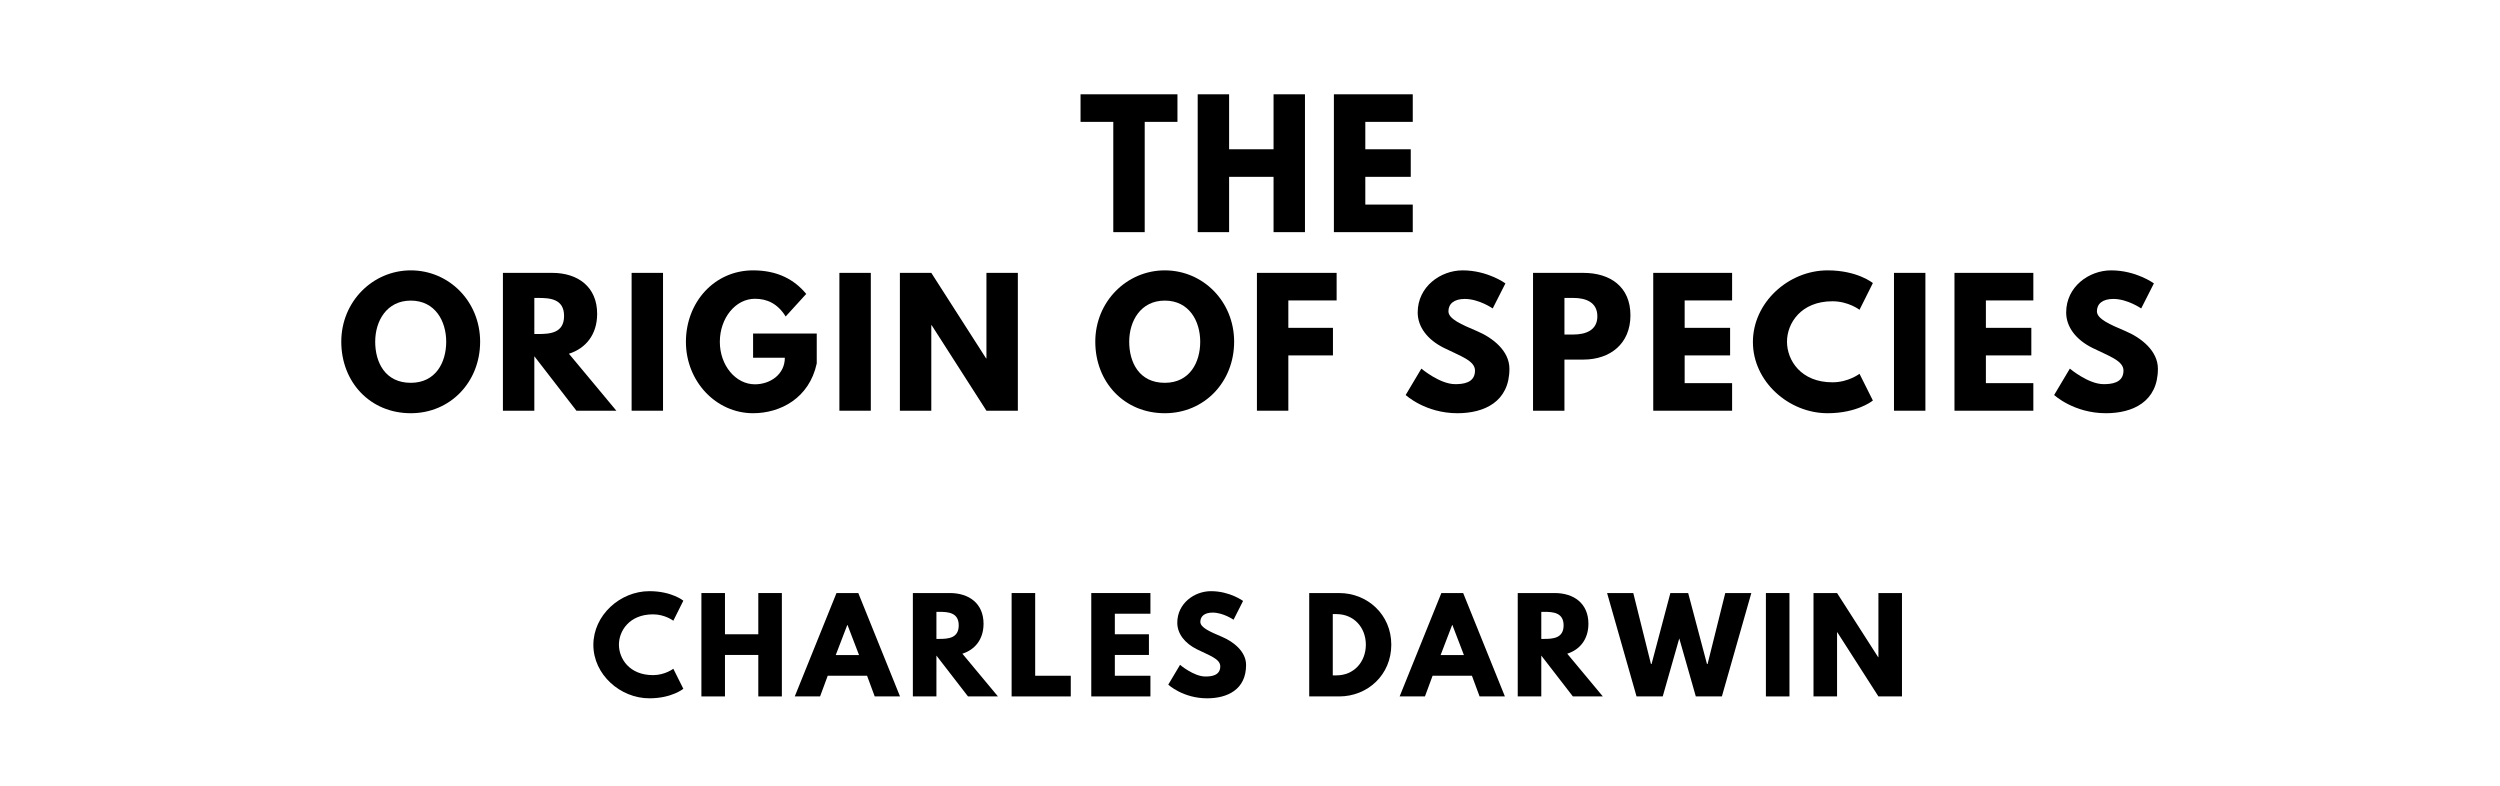
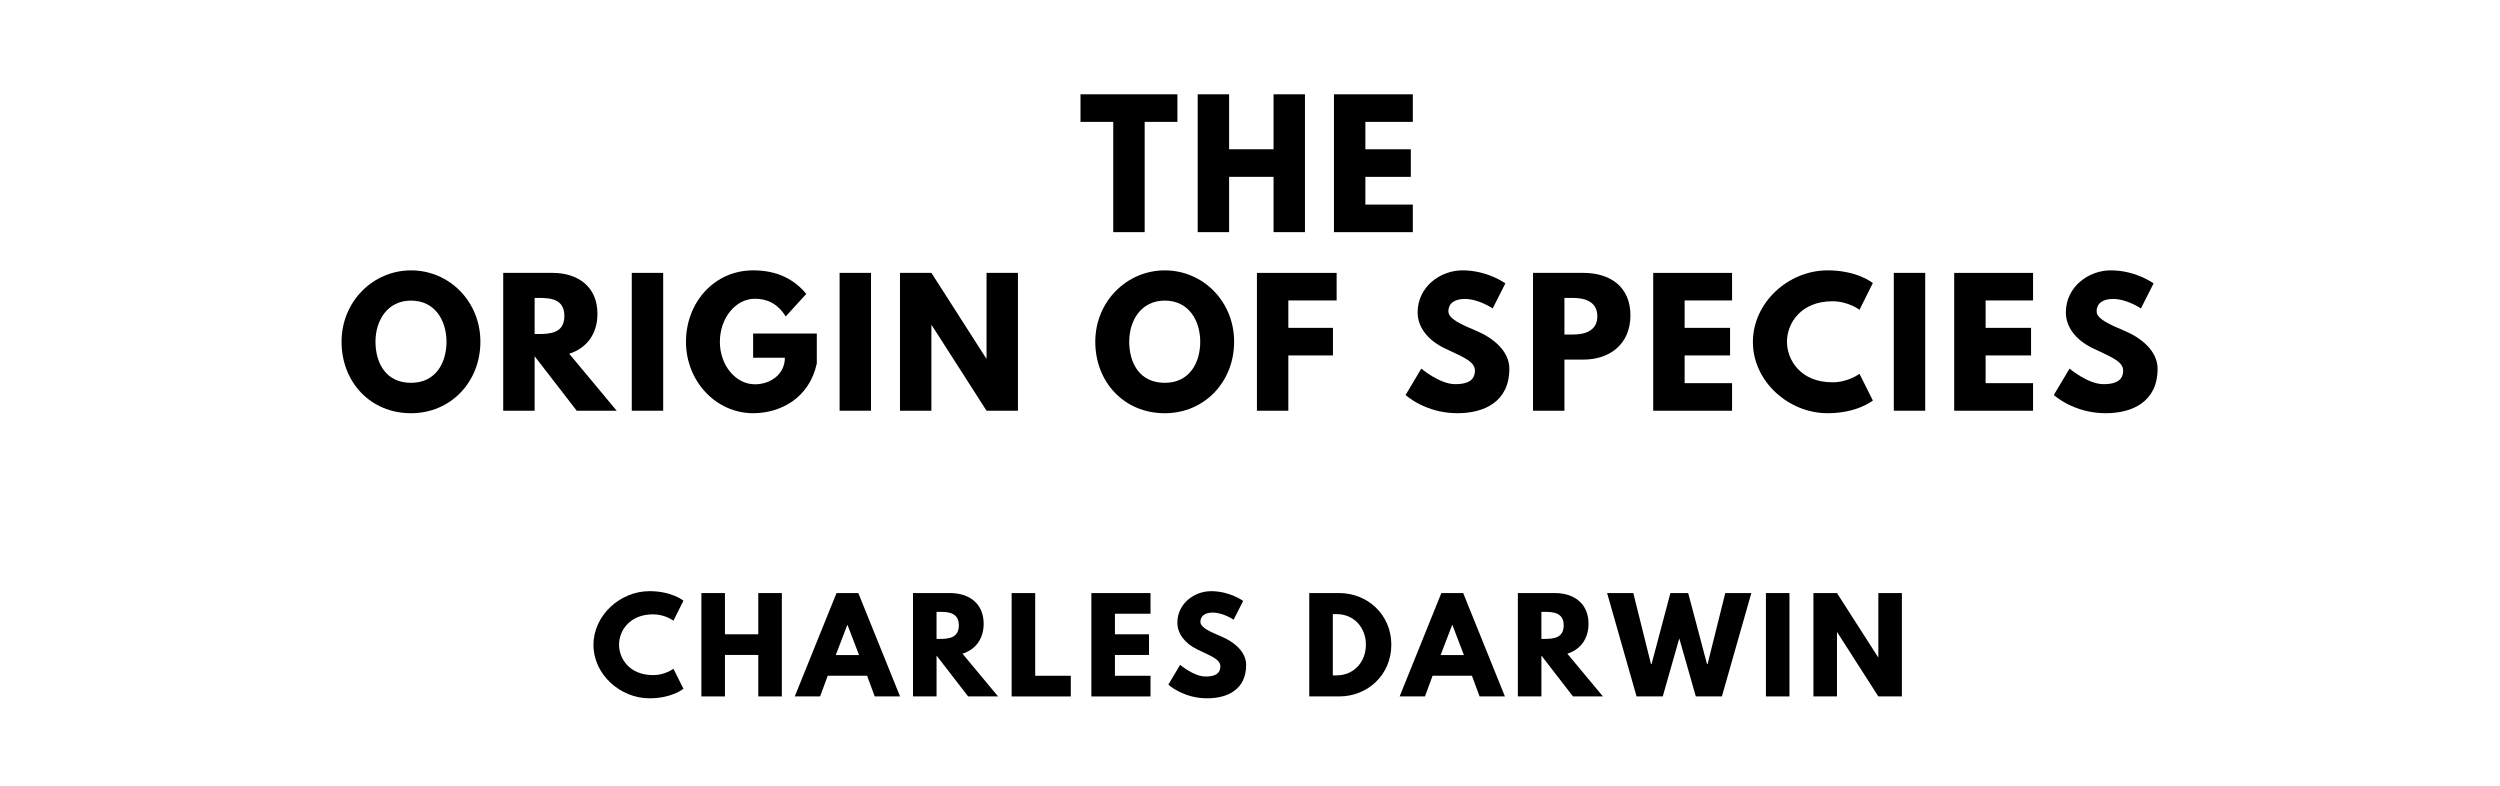
<svg xmlns="http://www.w3.org/2000/svg" version="1.1" viewBox="0 0 1400 440">
  <g aria-label="THE">
-     <path d="m 605.105,68.246 h 18.339 V 130 h 17.591 V 68.246 h 18.339 V 52.807 h -54.269 z" />
-     <path d="M 688.3,99.029 H 713.189 V 130 h 17.591 V 52.807 H 713.189 V 83.591 H 688.3 V 52.807 H 670.709 V 130 h 17.591 z" />
-     <path d="M 791.145,52.807 H 746.981 V 130 h 44.164 v -15.439 h -26.573 V 99.029 h 25.45 V 83.591 H 764.572 V 68.246 h 26.573 z" />
+     <path d="M605.08,68.25l0.00-15.44l54.27,0.00l0.00,15.44l-18.34,0.00l0.00,61.75l-17.59,0.00l0.00-61.75l-18.34,0.00z" />
+     <path d="M688.30,99.03l0.00,30.97l-17.59,0.00l0.00-77.19l17.59,0.00l0.00,30.78l24.89,0.00l0.00-30.78l17.59,0.00l0.00,77.19l-17.59,0.00l0.00-30.97l-24.89,0.00z" />
+     <path d="M791.18,52.81l0.00,15.44l-26.57,0.00l0.00,15.35l25.45,0.00l0.00,15.44l-25.45,0.00l0.00,15.53l26.57,0.00l0.00,15.44l-44.16,0.00l0.00-77.19l44.16,0.00z" />
  </g>
  <g aria-label="ORIGIN OF SPECIES">
-     <path d="m 191.118,191.357 c 0,22.55 16.094,40.047 38.924,40.047 22.175,0 38.83,-17.497 38.83,-40.047 0,-22.55 -17.404,-39.953 -38.83,-39.953 -21.24,0 -38.924,17.404 -38.924,39.953 z m 18.994,0 c 0,-11.509 6.363,-23.018 19.93,-23.018 13.661,0 19.836,11.509 19.836,23.018 0,11.509 -5.801,23.018 -19.836,23.018 -14.409,0 -19.93,-11.509 -19.93,-23.018 z" />
-     <path d="M 281.634,152.807 V 230 h 17.591 V 199.497 L 322.803,230 h 22.363 l -26.573,-31.906 c 9.45,-2.994 15.813,-10.76 15.813,-22.363 0,-15.158 -10.854,-22.924 -25.17,-22.924 z m 17.591,34.246 V 166.842 h 2.058 c 6.643,0 14.596,0.468 14.596,10.105 0,9.637 -7.953,10.105 -14.596,10.105 z" />
-     <path d="M 371.293,152.807 H 353.702 V 230 h 17.591 z" />
-     <path d="M 457.378,186.772 H 421.729 v 13.567 h 17.778 c 0,9.45 -8.327,14.877 -16.749,14.877 -10.854,0 -19.649,-10.667 -19.649,-23.766 0,-13.38 8.795,-24.14 19.649,-24.14 6.83,0 12.725,2.713 17.216,9.918 l 11.509,-12.632 c -6.737,-8.14 -16.187,-13.193 -29.754,-13.193 -21.708,0 -37.614,17.871 -37.614,40.047 0,22.082 16.842,39.953 37.614,39.953 15.158,0 31.439,-8.327 35.649,-27.883 z" />
-     <path d="M 487.653,152.807 H 470.062 V 230 h 17.591 z" />
-     <path d="m 521.527,182.094 h 0.187 L 552.404,230 h 17.591 v -77.193 h -17.591 v 47.906 h -0.187 L 521.527,152.807 H 503.936 V 230 h 17.591 z" />
-     <path d="m 613.362,191.357 c 0,22.55 16.094,40.047 38.924,40.047 22.175,0 38.83,-17.497 38.83,-40.047 0,-22.55 -17.404,-39.953 -38.83,-39.953 -21.24,0 -38.924,17.404 -38.924,39.953 z m 18.994,0 c 0,-11.509 6.363,-23.018 19.93,-23.018 13.661,0 19.836,11.509 19.836,23.018 0,11.509 -5.801,23.018 -19.836,23.018 -14.409,0 -19.93,-11.509 -19.93,-23.018 z" />
-     <path d="M 748.51,152.807 H 703.878 V 230 h 17.591 v -30.971 h 24.982 v -15.439 h -24.982 v -15.345 h 27.041 z" />
-     <path d="m 819.077,151.404 c -12.444,0 -25.17,9.17 -25.17,23.579 0,8.047 5.427,15.251 14.69,19.836 9.17,4.585 17.404,7.111 17.404,12.725 0,7.205 -7.298,7.579 -11.134,7.579 -8.608,0 -18.901,-8.702 -18.901,-8.702 l -8.795,14.784 c 0,0 10.947,10.199 29.006,10.199 15.064,0 29.099,-6.456 29.099,-24.889 0,-10.105 -9.45,-17.404 -18.058,-21.053 -8.795,-3.743 -16.094,-6.83 -16.094,-11.135 0,-4.211 3.181,-6.924 9.17,-6.924 7.953,0 15.626,5.333 15.626,5.333 l 7.111,-14.035 c 0,0 -9.918,-7.298 -23.953,-7.298 z" />
-     <path d="M 858.498,152.807 V 230 h 17.591 v -28.632 h 10.573 c 15.064,0 26.386,-8.889 26.386,-24.795 0,-16 -11.322,-23.766 -26.386,-23.766 z m 17.591,34.526 V 166.842 h 4.959 c 6.924,0 13.474,2.339 13.474,10.292 0,7.86 -6.55,10.199 -13.474,10.199 z" />
-     <path d="M 969.979,152.807 H 925.815 V 230 h 44.164 v -15.439 h -26.573 v -15.532 h 25.45 v -15.439 h -25.45 v -15.345 h 26.573 z" />
-     <path d="m 1026.167,214.094 c -17.684,0 -25.45,-12.351 -25.45,-22.737 0,-10.292 7.766,-22.643 25.45,-22.643 8.982,0 15.158,4.772 15.158,4.772 l 7.485,-14.971 c 0,0 -8.608,-7.111 -25.357,-7.111 -21.895,0 -41.825,17.965 -41.825,40.14 0,22.082 20.023,39.86 41.825,39.86 16.748,0 25.357,-7.111 25.357,-7.111 l -7.485,-14.971 c 0,0 -6.175,4.772 -15.158,4.772 z" />
-     <path d="m 1078.223,152.807 h -17.591 V 230 h 17.591 z" />
-     <path d="m 1138.67,152.807 h -44.164 V 230 h 44.164 v -15.439 h -26.573 v -15.532 h 25.45 v -15.439 h -25.45 v -15.345 h 26.573 z" />
-     <path d="m 1182.227,151.404 c -12.444,0 -25.17,9.17 -25.17,23.579 0,8.047 5.427,15.251 14.69,19.836 9.17,4.585 17.404,7.111 17.404,12.725 0,7.205 -7.298,7.579 -11.134,7.579 -8.608,0 -18.901,-8.702 -18.901,-8.702 l -8.795,14.784 c 0,0 10.947,10.199 29.006,10.199 15.064,0 29.099,-6.456 29.099,-24.889 0,-10.105 -9.45,-17.404 -18.058,-21.053 -8.795,-3.743 -16.094,-6.83 -16.094,-11.135 0,-4.211 3.181,-6.924 9.17,-6.924 7.953,0 15.626,5.333 15.626,5.333 l 7.111,-14.035 c 0,0 -9.918,-7.298 -23.953,-7.298 z" />
+     <path d="M191.27,191.36c0.00-22.55,17.68-39.95,38.92-39.95c21.43,0.00,38.83,17.40,38.83,39.95s-16.65,40.05-38.83,40.05c-22.83,0.00-38.92-17.50-38.92-40.05z  M210.27,191.36c0.00,11.51,5.52,23.02,19.93,23.02c14.04,0.00,19.84-11.51,19.84-23.02s-6.18-23.02-19.84-23.02c-13.57,0.00-19.93,11.51-19.93,23.02z" />
+     <path d="M281.80,152.81l27.60,0.00c14.32,0.00,25.17,7.77,25.17,22.92c0.00,11.60-6.36,19.37-15.81,22.36l26.57,31.91l-22.36,0.00l-23.58-30.50l0.00,30.50l-17.59,0.00l0.00-77.19z  M299.39,187.05l2.06,0.00c6.64,0.00,14.60-0.47,14.60-10.11s-7.95-10.11-14.60-10.11l-2.06,0.00l0.00,20.21z" />
+     <path d="M371.38,152.81l0.00,77.19l-17.59,0.00l0.00-77.19l17.59,0.00z" />
+     <path d="M457.41,186.77l0.00,16.75c-4.21,19.56-20.49,27.88-35.65,27.88c-20.77,0.00-37.61-17.87-37.61-39.95c0.00-22.18,15.91-40.05,37.61-40.05c13.57,0.00,23.02,5.05,29.75,13.19l-11.51,12.63c-4.49-7.20-10.39-9.92-17.22-9.92c-10.85,0.00-19.65,10.76-19.65,24.14c0.00,13.10,8.80,23.77,19.65,23.77c8.42,0.00,16.75-5.43,16.75-14.88l-17.78,0.00l0.00-13.57l35.65,0.00z" />
+     <path d="M487.77,152.81l0.00,77.19l-17.59,0.00l0.00-77.19l17.59,0.00z" />
+     <path d="M521.58,182.09l0.00,47.91l-17.59,0.00l0.00-77.19l17.59,0.00l30.69,47.91l0.19,0.00l0.00-47.91l17.59,0.00l0.00,77.19l-17.59,0.00l-30.69-47.91l-0.19,0.00z" />
+     <path d="M613.36,191.36c0.00-22.55,17.68-39.95,38.92-39.95c21.43,0.00,38.83,17.40,38.83,39.95s-16.65,40.05-38.83,40.05c-22.83,0.00-38.92-17.50-38.92-40.05z  M632.36,191.36c0.00,11.51,5.52,23.02,19.93,23.02c14.04,0.00,19.84-11.51,19.84-23.02s-6.18-23.02-19.84-23.02c-13.57,0.00-19.93,11.51-19.93,23.02z" />
+     <path d="M748.51,152.81l0.00,15.44l-27.04,0.00l0.00,15.35l24.98,0.00l0.00,15.44l-24.98,0.00l0.00,30.97l-17.59,0.00l0.00-77.19l44.63,0.00z" />
+     <path d="M819.05,151.40c14.04,0.00,23.95,7.30,23.95,7.30l-7.11,14.04s-7.67-5.33-15.63-5.33c-5.99,0.00-9.17,2.71-9.17,6.92c0.00,4.30,7.30,7.39,16.09,11.13c8.61,3.65,18.06,10.95,18.06,21.05c0.00,18.43-14.04,24.89-29.10,24.89c-18.06,0.00-29.01-10.20-29.01-10.20l8.80-14.78s10.29,8.70,18.90,8.70c3.84,0.00,11.13-0.37,11.13-7.58c0.00-5.61-8.23-8.14-17.40-12.73c-9.26-4.58-14.69-11.79-14.69-19.84c0.00-14.41,12.73-23.58,25.17-23.58z" />
+     <path d="M858.49,152.81l28.16,0.00c15.06,0.00,26.39,7.77,26.39,23.77c0.00,15.91-11.32,24.80-26.39,24.80l-10.57,0.00l0.00,28.63l-17.59,0.00l0.00-77.19z  M876.08,187.33l4.96,0.00c6.92,0.00,13.47-2.34,13.47-10.20c0.00-7.95-6.55-10.29-13.47-10.29l-4.96,0.00l0.00,20.49z" />
+     <path d="M969.96,152.81l0.00,15.44l-26.57,0.00l0.00,15.35l25.45,0.00l0.00,15.44l-25.45,0.00l0.00,15.53l26.57,0.00l0.00,15.44l-44.16,0.00l0.00-77.19l44.16,0.00z" />
+     <path d="M1026.15,214.09c8.98,0.00,15.16-4.77,15.16-4.77l7.49,14.97s-8.61,7.11-25.36,7.11c-21.80,0.00-41.82-17.78-41.82-39.86c0.00-22.18,19.93-40.14,41.82-40.14c16.75,0.00,25.36,7.11,25.36,7.11l-7.49,14.97s-6.18-4.77-15.16-4.77c-17.68,0.00-25.45,12.35-25.45,22.64c0.00,10.39,7.77,22.74,25.45,22.74z" />
+     <path d="M1078.12,152.81l0.00,77.19l-17.59,0.00l0.00-77.19l17.59,0.00z" />
+     <path d="M1138.51,152.81l0.00,15.44l-26.57,0.00l0.00,15.35l25.45,0.00l0.00,15.44l-25.45,0.00l0.00,15.53l26.57,0.00l0.00,15.44l-44.16,0.00l0.00-77.19l44.16,0.00z" />
+     <path d="M1182.06,151.40c14.04,0.00,23.95,7.30,23.95,7.30l-7.11,14.04s-7.67-5.33-15.63-5.33c-5.99,0.00-9.17,2.71-9.17,6.92c0.00,4.30,7.30,7.39,16.09,11.13c8.61,3.65,18.06,10.95,18.06,21.05c0.00,18.43-14.04,24.89-29.10,24.89c-18.06,0.00-29.01-10.20-29.01-10.20l8.80-14.78s10.29,8.70,18.90,8.70c3.84,0.00,11.13-0.37,11.13-7.58c0.00-5.61-8.23-8.14-17.40-12.73c-9.26-4.58-14.69-11.79-14.69-19.84c0.00-14.41,12.73-23.58,25.17-23.58z" />
  </g>
  <g aria-label="CHARLES DARWIN">
-     <path d="m 365.689,378.07 c -13.263,0 -19.088,-9.263 -19.088,-17.053 0,-7.719 5.825,-16.982 19.088,-16.982 6.737,0 11.368,3.579 11.368,3.579 l 5.614,-11.228 c 0,0 -6.456,-5.333 -19.018,-5.333 -16.421,0 -31.368,13.474 -31.368,30.105 0,16.561 15.018,29.895 31.368,29.895 12.561,0 19.018,-5.333 19.018,-5.333 l -5.614,-11.228 c 0,0 -4.632,3.579 -11.368,3.579 z" />
-     <path d="m 405.981,366.772 h 18.667 V 390 h 13.193 v -57.895 h -13.193 v 23.088 H 405.981 V 332.105 H 392.788 V 390 h 13.193 z" />
-     <path d="M 480.645,332.105 H 468.435 L 445.066,390 h 14.175 l 4.281,-11.579 h 22.035 L 489.838,390 h 14.175 z m 0.421,34.737 H 468.014 L 474.47,350 h 0.14 z" />
-     <path d="M 511.203,332.105 V 390 h 13.193 V 367.123 L 542.081,390 h 16.772 L 538.923,366.07 c 7.088,-2.246 11.86,-8.07 11.86,-16.772 0,-11.368 -8.14,-17.193 -18.877,-17.193 z m 13.193,25.684 v -15.158 h 1.544 c 4.982,0 10.947,0.351 10.947,7.579 0,7.228 -5.965,7.579 -10.947,7.579 z" />
-     <path d="M 579.698,332.105 H 566.505 V 390 h 33.123 v -11.579 h -19.93 z" />
-     <path d="M 644.238,332.105 H 611.116 V 390 h 33.123 v -11.579 h -19.93 v -11.649 h 19.088 v -11.579 h -19.088 v -11.509 h 19.93 z" />
-     <path d="m 678.156,331.053 c -9.333,0 -18.877,6.877 -18.877,17.684 0,6.035 4.07,11.439 11.018,14.877 6.877,3.439 13.053,5.333 13.053,9.544 0,5.404 -5.474,5.684 -8.351,5.684 -6.456,0 -14.175,-6.526 -14.175,-6.526 l -6.596,11.088 c 0,0 8.211,7.649 21.754,7.649 11.298,0 21.825,-4.842 21.825,-18.667 0,-7.579 -7.088,-13.053 -13.544,-15.789 -6.596,-2.807 -12.07,-5.123 -12.07,-8.351 0,-3.158 2.386,-5.193 6.877,-5.193 5.965,0 11.719,4 11.719,4 l 5.333,-10.526 c 0,0 -7.439,-5.474 -17.965,-5.474 z" />
-     <path d="M 733.161,332.105 V 390 h 16.772 c 15.93,0 29.193,-12.07 29.193,-28.982 0,-16.842 -13.333,-28.912 -29.193,-28.912 z m 13.193,46.105 v -34.316 h 2.035 c 9.825,0 16.491,7.509 16.491,17.193 -0.07,9.684 -6.737,17.123 -16.491,17.123 z" />
-     <path d="M 819.373,332.105 H 807.163 L 783.794,390 h 14.175 l 4.281,-11.579 h 22.035 L 828.566,390 h 14.175 z m 0.421,34.737 H 806.742 L 813.198,350 h 0.14 z" />
-     <path d="M 849.931,332.105 V 390 h 13.193 V 367.123 L 880.809,390 h 16.772 l -19.93,-23.93 c 7.088,-2.246 11.86,-8.07 11.86,-16.772 0,-11.368 -8.14,-17.193 -18.877,-17.193 z m 13.193,25.684 v -15.158 h 1.544 c 4.982,0 10.947,0.351 10.947,7.579 0,7.228 -5.965,7.579 -10.947,7.579 z" />
-     <path d="m 949.654,390 h 14.596 l 16.491,-57.895 H 966.145 l -9.895,39.719 h -0.351 l -10.526,-39.719 h -9.965 l -10.526,39.719 h -0.351 l -9.895,-39.719 H 899.97 L 916.461,390 h 14.667 l 9.263,-32.491 z" />
-     <path d="M 1002.099,332.105 H 988.906 V 390 h 13.193 z" />
-     <path d="m 1028.755,354.07 h 0.14 L 1051.913,390 h 13.193 v -57.895 h -13.193 v 35.93 h -0.14 l -23.018,-35.93 h -13.193 V 390 h 13.193 z" />
+     <path d="M365.75,378.07c6.74,0.00,11.37-3.58,11.37-3.58l5.61,11.23s-6.46,5.33-19.02,5.33c-16.35,0.00-31.37-13.33-31.37-29.89c0.00-16.63,14.95-30.11,31.37-30.11c12.56,0.00,19.02,5.33,19.02,5.33l-5.61,11.23s-4.63-3.58-11.37-3.58c-13.26,0.00-19.09,9.26-19.09,16.98c0.00,7.79,5.82,17.05,19.09,17.05z" />
+     <path d="M405.97,366.77l0.00,23.23l-13.19,0.00l0.00-57.89l13.19,0.00l0.00,23.09l18.67,0.00l0.00-23.09l13.19,0.00l0.00,57.89l-13.19,0.00l0.00-23.23l-18.67,0.00z" />
+     <path d="M480.66,332.11l23.37,57.89l-14.18,0.00l-4.28-11.58l-22.04,0.00l-4.28,11.58l-14.18,0.00l23.37-57.89l12.21,0.00z  M481.08,366.84l-6.46-16.84l-0.14,0.00l-6.46,16.84l13.05,0.00z" />
+     <path d="M511.27,332.11l20.70,0.00c10.74,0.00,18.88,5.82,18.88,17.19c0.00,8.70-4.77,14.53-11.86,16.77l19.93,23.93l-16.77,0.00l-17.68-22.88l0.00,22.88l-13.19,0.00l0.00-57.89z  M524.46,357.79l1.54,0.00c4.98,0.00,10.95-0.35,10.95-7.58s-5.96-7.58-10.95-7.58l-1.54,0.00l0.00,15.16z" />
+     <path d="M579.71,332.11l0.00,46.32l19.93,0.00l0.00,11.58l-33.12,0.00l0.00-57.89l13.19,0.00z" />
+     <path d="M644.29,332.11l0.00,11.58l-19.93,0.00l0.00,11.51l19.09,0.00l0.00,11.58l-19.09,0.00l0.00,11.65l19.93,0.00l0.00,11.58l-33.12,0.00l0.00-57.89l33.12,0.00z" />
+     <path d="M678.20,331.05c10.53,0.00,17.96,5.47,17.96,5.47l-5.33,10.53s-5.75-4.00-11.72-4.00c-4.49,0.00-6.88,2.04-6.88,5.19c0.00,3.23,5.47,5.54,12.07,8.35c6.46,2.74,13.54,8.21,13.54,15.79c0.00,13.82-10.53,18.67-21.82,18.67c-13.54,0.00-21.75-7.65-21.75-7.65l6.60-11.09s7.72,6.53,14.18,6.53c2.88,0.00,8.35-0.28,8.35-5.68c0.00-4.21-6.18-6.11-13.05-9.54c-6.95-3.44-11.02-8.84-11.02-14.88c0.00-10.81,9.54-17.68,18.88-17.68z" />
+     <path d="M733.18,332.11l16.77,0.00c15.86,0.00,29.19,12.07,29.19,28.91c0.00,16.91-13.26,28.98-29.19,28.98l-16.77,0.00l0.00-57.89z  M746.38,378.21l2.04,0.00c9.75,0.00,16.42-7.44,16.49-17.12c0.00-9.68-6.67-17.19-16.49-17.19l-2.04,0.00l0.00,34.32z" />
+     <path d="M819.38,332.11l23.37,57.89l-14.18,0.00l-4.28-11.58l-22.04,0.00l-4.28,11.58l-14.18,0.00l23.37-57.89l12.21,0.00z  M819.80,366.84l-6.46-16.84l-0.14,0.00l-6.46,16.84l13.05,0.00z" />
+     <path d="M849.99,332.11l20.70,0.00c10.74,0.00,18.88,5.82,18.88,17.19c0.00,8.70-4.77,14.53-11.86,16.77l19.93,23.93l-16.77,0.00l-17.68-22.88l0.00,22.88l-13.19,0.00l0.00-57.89z  M863.18,357.79l1.54,0.00c4.98,0.00,10.95-0.35,10.95-7.58s-5.96-7.58-10.95-7.58l-1.54,0.00l0.00,15.16z" />
+     <path d="M949.66,390.00l-9.26-32.49l-9.26,32.49l-14.67,0.00l-16.49-57.89l14.67,0.00l9.89,39.72l0.35,0.00l10.53-39.72l9.96,0.00l10.53,39.72l0.35,0.00l9.89-39.72l14.60,0.00l-16.49,57.89l-14.60,0.00z" />
+     <path d="M1002.10,332.11l0.00,57.89l-13.19,0.00l0.00-57.89l13.19,0.00z" />
+     <path d="M1028.71,354.07l0.00,35.93l-13.19,0.00l0.00-57.89l13.19,0.00l23.02,35.93l0.14,0.00l0.00-35.93l13.19,0.00l0.00,57.89l-13.19,0.00l-23.02-35.93l-0.14,0.00z" />
  </g>
</svg>
